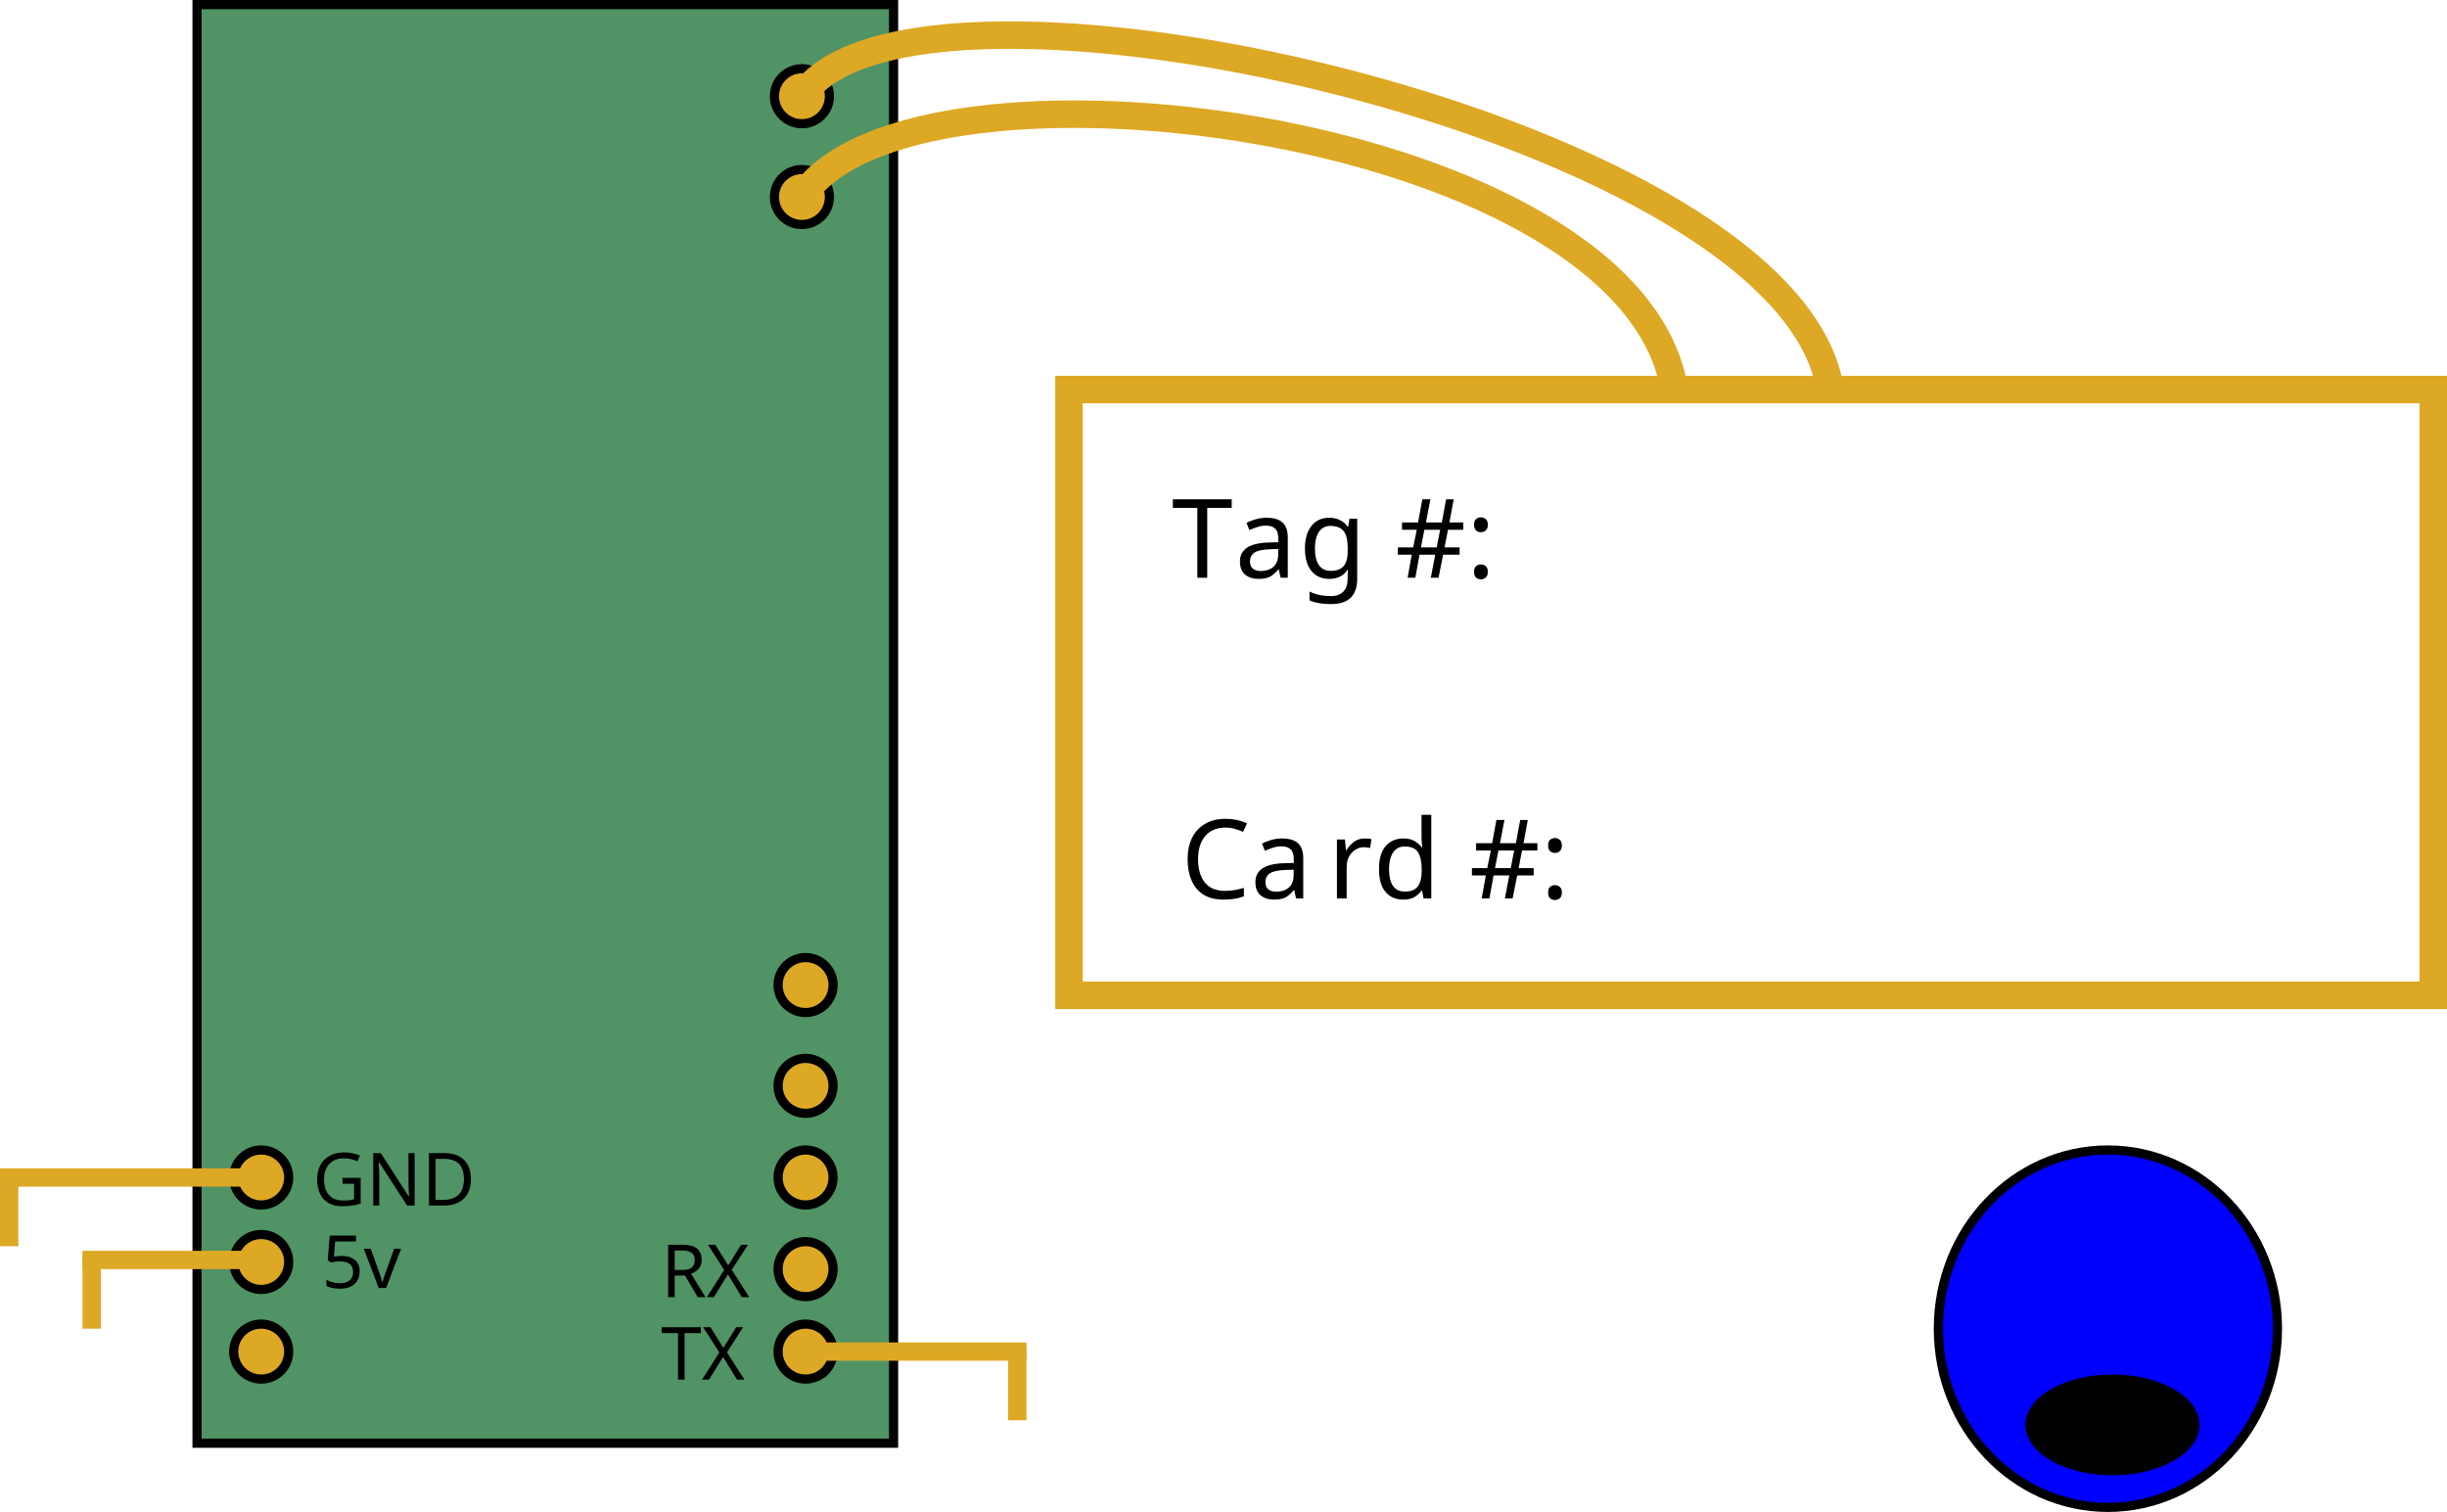
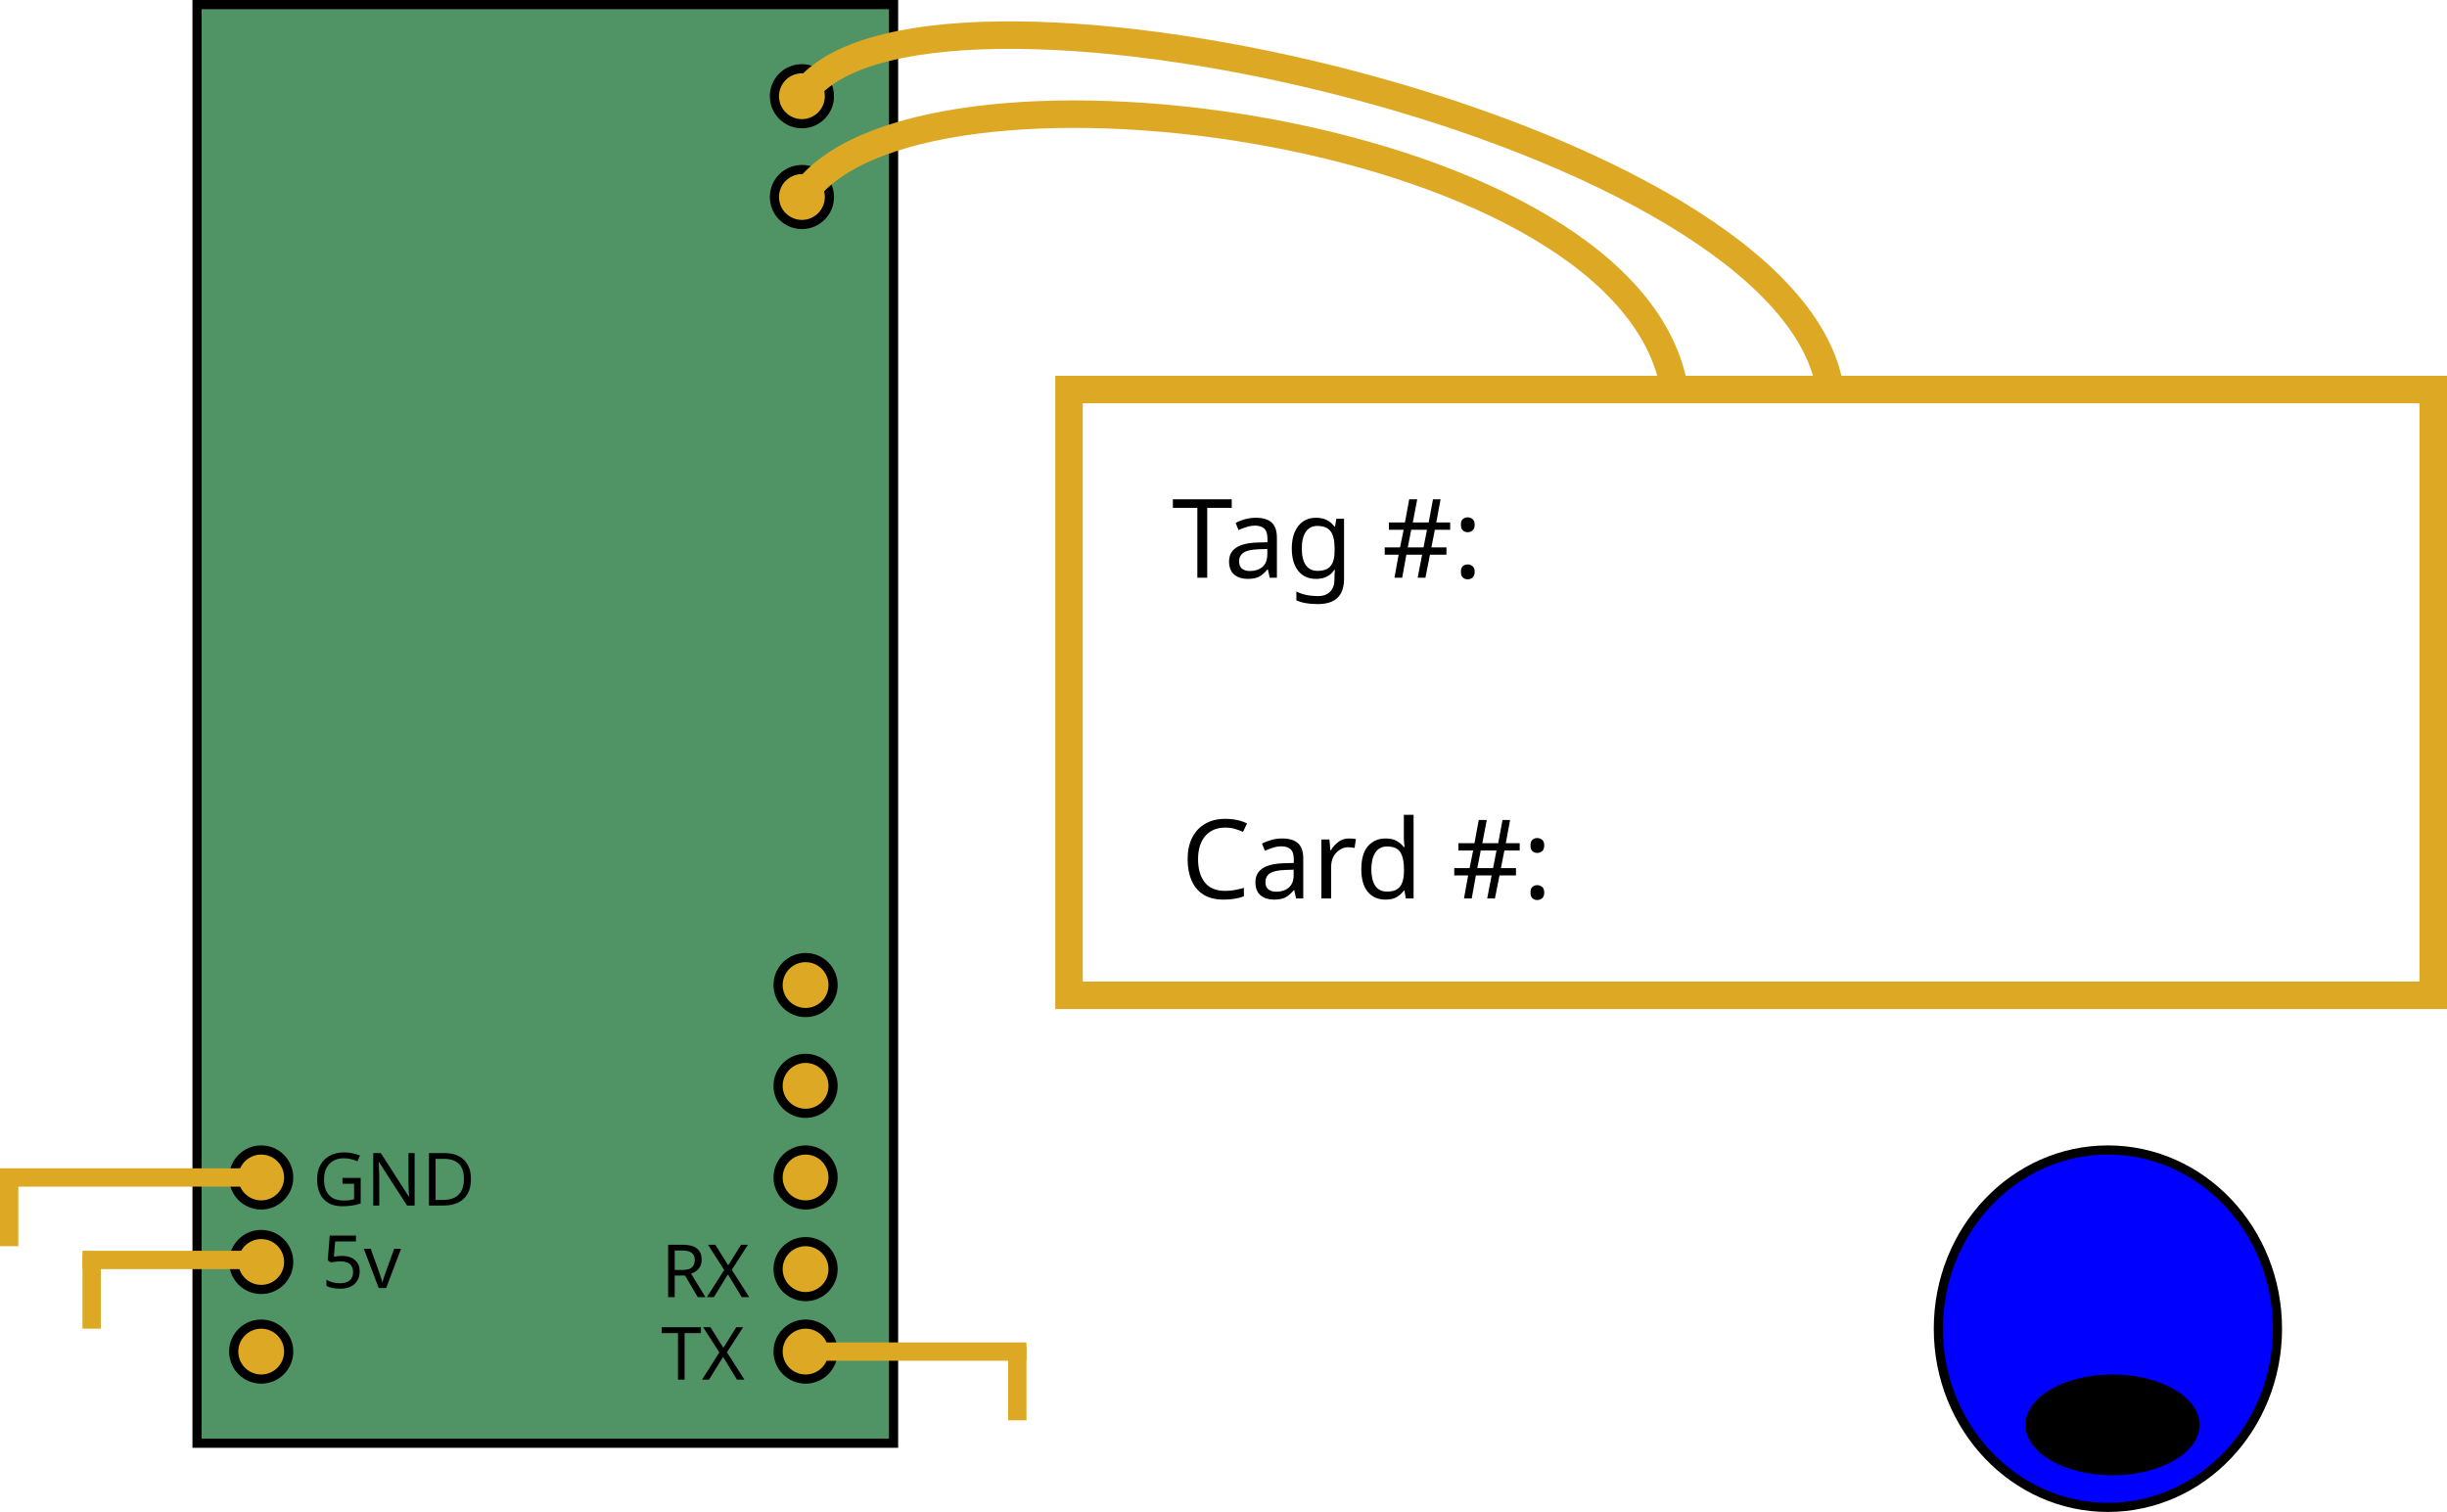
<svg xmlns="http://www.w3.org/2000/svg" width="267" height="165" viewBox="0 0 267 165">
  <g id="RFID_READER" data-name="RFID READER">
    <g>
      <rect x="21.5" y="0.5" width="76" height="157" fill="#509364" />
      <path d="M100,18V174H25V18h75m1-1H24V175h77V17Z" transform="translate(-3 -17)" />
    </g>
    <g>
      <circle cx="87.9" cy="147.5" r="3" fill="#dda824" />
      <path d="M90.9,162a2.5,2.5,0,1,1-2.5,2.5,2.5,2.5,0,0,1,2.5-2.5m0-1a3.5,3.5,0,1,0,3.5,3.5,3.5,3.5,0,0,0-3.5-3.5Z" transform="translate(-3 -17)" />
    </g>
    <g>
      <circle cx="87.9" cy="138.5" r="3" fill="#dda824" />
      <path d="M90.9,153a2.5,2.5,0,1,1-2.5,2.5,2.5,2.5,0,0,1,2.5-2.5m0-1a3.5,3.5,0,1,0,3.5,3.5,3.5,3.5,0,0,0-3.5-3.5Z" transform="translate(-3 -17)" />
    </g>
    <g>
      <circle cx="28.5" cy="147.5" r="3" fill="#dda824" />
      <path d="M31.5,162a2.5,2.5,0,1,1-2.5,2.5,2.5,2.5,0,0,1,2.5-2.5m0-1a3.5,3.5,0,1,0,3.5,3.5,3.5,3.5,0,0,0-3.5-3.5Z" transform="translate(-3 -17)" />
    </g>
    <g>
      <circle cx="28.5" cy="137.72" r="3" fill="#dda824" />
      <path d="M31.5,152.22a2.5,2.5,0,1,1-2.5,2.5,2.5,2.5,0,0,1,2.5-2.5m0-1a3.5,3.5,0,1,0,3.5,3.5,3.5,3.5,0,0,0-3.5-3.5Z" transform="translate(-3 -17)" />
    </g>
    <g>
      <circle cx="87.9" cy="128.5" r="3" fill="#dda824" />
      <path d="M90.9,143a2.5,2.5,0,1,1-2.5,2.5,2.5,2.5,0,0,1,2.5-2.5m0-1a3.5,3.5,0,1,0,3.5,3.5,3.5,3.5,0,0,0-3.5-3.5Z" transform="translate(-3 -17)" />
    </g>
    <g>
      <circle cx="28.5" cy="128.5" r="3" fill="#dda824" />
      <path d="M31.5,143a2.5,2.5,0,1,1-2.5,2.5,2.5,2.5,0,0,1,2.5-2.5m0-1a3.5,3.5,0,1,0,3.5,3.5,3.5,3.5,0,0,0-3.5-3.5Z" transform="translate(-3 -17)" />
    </g>
    <g>
      <circle cx="87.9" cy="118.5" r="3" fill="#dda824" />
      <path d="M90.9,133a2.5,2.5,0,1,1-2.5,2.5,2.5,2.5,0,0,1,2.5-2.5m0-1a3.5,3.5,0,1,0,3.5,3.5,3.5,3.5,0,0,0-3.5-3.5Z" transform="translate(-3 -17)" />
    </g>
    <g>
      <circle cx="87.9" cy="107.5" r="3" fill="#dda824" />
      <path d="M90.9,122a2.5,2.5,0,1,1-2.5,2.5,2.5,2.5,0,0,1,2.5-2.5m0-1a3.5,3.5,0,1,0,3.5,3.5,3.5,3.5,0,0,0-3.5-3.5Z" transform="translate(-3 -17)" />
    </g>
    <g>
      <circle cx="87.5" cy="21.5" r="3" fill="#dda824" />
      <path d="M90.5,36A2.5,2.5,0,1,1,88,38.5,2.5,2.5,0,0,1,90.5,36m0-1A3.5,3.5,0,1,0,94,38.5,3.5,3.5,0,0,0,90.5,35Z" transform="translate(-3 -17)" />
    </g>
    <g>
      <circle cx="87.5" cy="10.5" r="3" fill="#dda824" />
      <path d="M90.5,25A2.5,2.5,0,1,1,88,27.5,2.5,2.5,0,0,1,90.5,25m0-1A3.5,3.5,0,1,0,94,27.5,3.5,3.5,0,0,0,90.5,24Z" transform="translate(-3 -17)" />
    </g>
    <path d="M10.5,154.72" transform="translate(-3 -17)" fill="#dda824" stroke="#dda824" stroke-miterlimit="10" />
    <path d="M30.5,154.72" transform="translate(-3 -17)" fill="#dda824" stroke="#dda824" stroke-miterlimit="10" />
    <line x1="28" y1="128.5" y2="128.5" fill="#dda824" stroke="#dda824" stroke-miterlimit="10" stroke-width="2" />
    <line id="GND_BOX" x1="1" y1="128" x2="1" y2="136" fill="none" stroke="#dda824" stroke-miterlimit="10" stroke-width="2" />
    <line id="TX_WIRE" x1="111" y1="147" x2="111" y2="155" fill="none" stroke="#dda824" stroke-miterlimit="10" stroke-width="2" />
    <line x1="29" y1="137.5" x2="9" y2="137.5" fill="#dda824" stroke="#dda824" stroke-miterlimit="10" stroke-width="2" />
    <line x1="112" y1="147.5" x2="89" y2="147.5" fill="#dda824" stroke="#dda824" stroke-miterlimit="10" stroke-width="2" />
    <line id="_5V_BOX" x1="10" y1="137" x2="10" y2="145" fill="none" stroke="#dda824" stroke-miterlimit="10" stroke-width="2" />
  </g>
  <g id="RFID">
    <g id="RFID_TAG_2">
      <ellipse cx="230" cy="145" rx="18.5" ry="19.5" fill="blue" />
      <path d="M233,143c9.93,0,18,8.52,18,19s-8.07,19-18,19-18-8.52-18-19,8.07-19,18-19m0-1c-10.49,0-19,8.95-19,20s8.51,20,19,20,19-8.95,19-20-8.51-20-19-20Z" transform="translate(-3 -17)" />
    </g>
    <g id="RFID_TAG_1">
      <ellipse cx="230.5" cy="155.5" rx="9" ry="5" />
      <path d="M233.5,168c4.61,0,8.5,2.06,8.5,4.5s-3.89,4.5-8.5,4.5-8.5-2.06-8.5-4.5,3.89-4.5,8.5-4.5m0-1c-5.25,0-9.5,2.46-9.5,5.5s4.25,5.5,9.5,5.5,9.5-2.46,9.5-5.5-4.25-5.5-9.5-5.5Z" transform="translate(-3 -17)" />
    </g>
-     <text id="Text_Tag" transform="translate(127.85 63.05)" font-size="12" font-family="ArialRoundedMTBold, Arial Rounded MT Bold">
-       <tspan letter-spacing="-0.05em">T</tspan>
-       <tspan x="6.9" y="0" letter-spacing="-0.01em">a</tspan>
-       <tspan x="13.88" y="0">g #: </tspan>
-     </text>
-     <text id="Card_Numebr" transform="translate(128.85 98.05)" font-size="12" font-family="ArialRoundedMTBold, Arial Rounded MT Bold">Ca<tspan x="16.01" y="0" letter-spacing="-0.03em">r</tspan>
-       <tspan x="20.96" y="0">d #:</tspan>
-     </text>
+     <text id="Text_Tag" transform="translate(127.85 63.05)" font-size="12" font-family="Biryani-Regular, Biryani">Tag #: </text>
+     <text id="Card_Numebr" transform="translate(128.85 98.05)" font-size="12" font-family="Biryani-Regular, Biryani">Card #:</text>
  </g>
  <g id="antenna">
    <path d="M90.5,38.5c11.61-17.84,88.57-8.3,95,20" transform="translate(-3 -17)" fill="none" stroke="#dda824" stroke-miterlimit="10" stroke-width="3" />
    <path d="M90.5,27.5c11.61-17.84,105.57,2.7,112,31" transform="translate(-3 -17)" fill="none" stroke="#dda824" stroke-miterlimit="10" stroke-width="3" />
    <path d="M259.52,147.5" transform="translate(-3 -17)" fill="none" stroke="#dda824" stroke-miterlimit="10" stroke-width="3" />
    <path d="M117,170.69" transform="translate(-3 -17)" fill="none" stroke="#dda824" stroke-miterlimit="10" stroke-width="3" />
    <rect x="161.01" y="18.13" width="66.11" height="148.86" transform="translate(98.51 269.63) rotate(-90)" fill="none" stroke="#dda824" stroke-miterlimit="10" stroke-width="3" />
  </g>
  <g id="wire_text" data-name="wire text">
-     <text transform="translate(35.12 140.56)" font-size="8" font-family="ArialRoundedMTBold, Arial Rounded MT Bold">5v</text>
-     <text transform="translate(34.12 131.56)" font-size="8" font-family="ArialRoundedMTBold, Arial Rounded MT Bold">GND</text>
-     <text transform="translate(72.12 150.56)" font-size="8" font-family="ArialRoundedMTBold, Arial Rounded MT Bold">TX</text>
-     <text transform="translate(72.12 141.56)" font-size="8" font-family="ArialRoundedMTBold, Arial Rounded MT Bold">RX</text>
+     <text transform="translate(35.12 140.56)" font-size="8" font-family="Biryani-Regular, Biryani">5v</text>
+     <text transform="translate(34.12 131.56)" font-size="8" font-family="Biryani-Regular, Biryani">GND</text>
+     <text transform="translate(72.12 150.56)" font-size="8" font-family="Biryani-Regular, Biryani">TX</text>
+     <text transform="translate(72.12 141.56)" font-size="8" font-family="Biryani-Regular, Biryani">RX</text>
  </g>
</svg>
